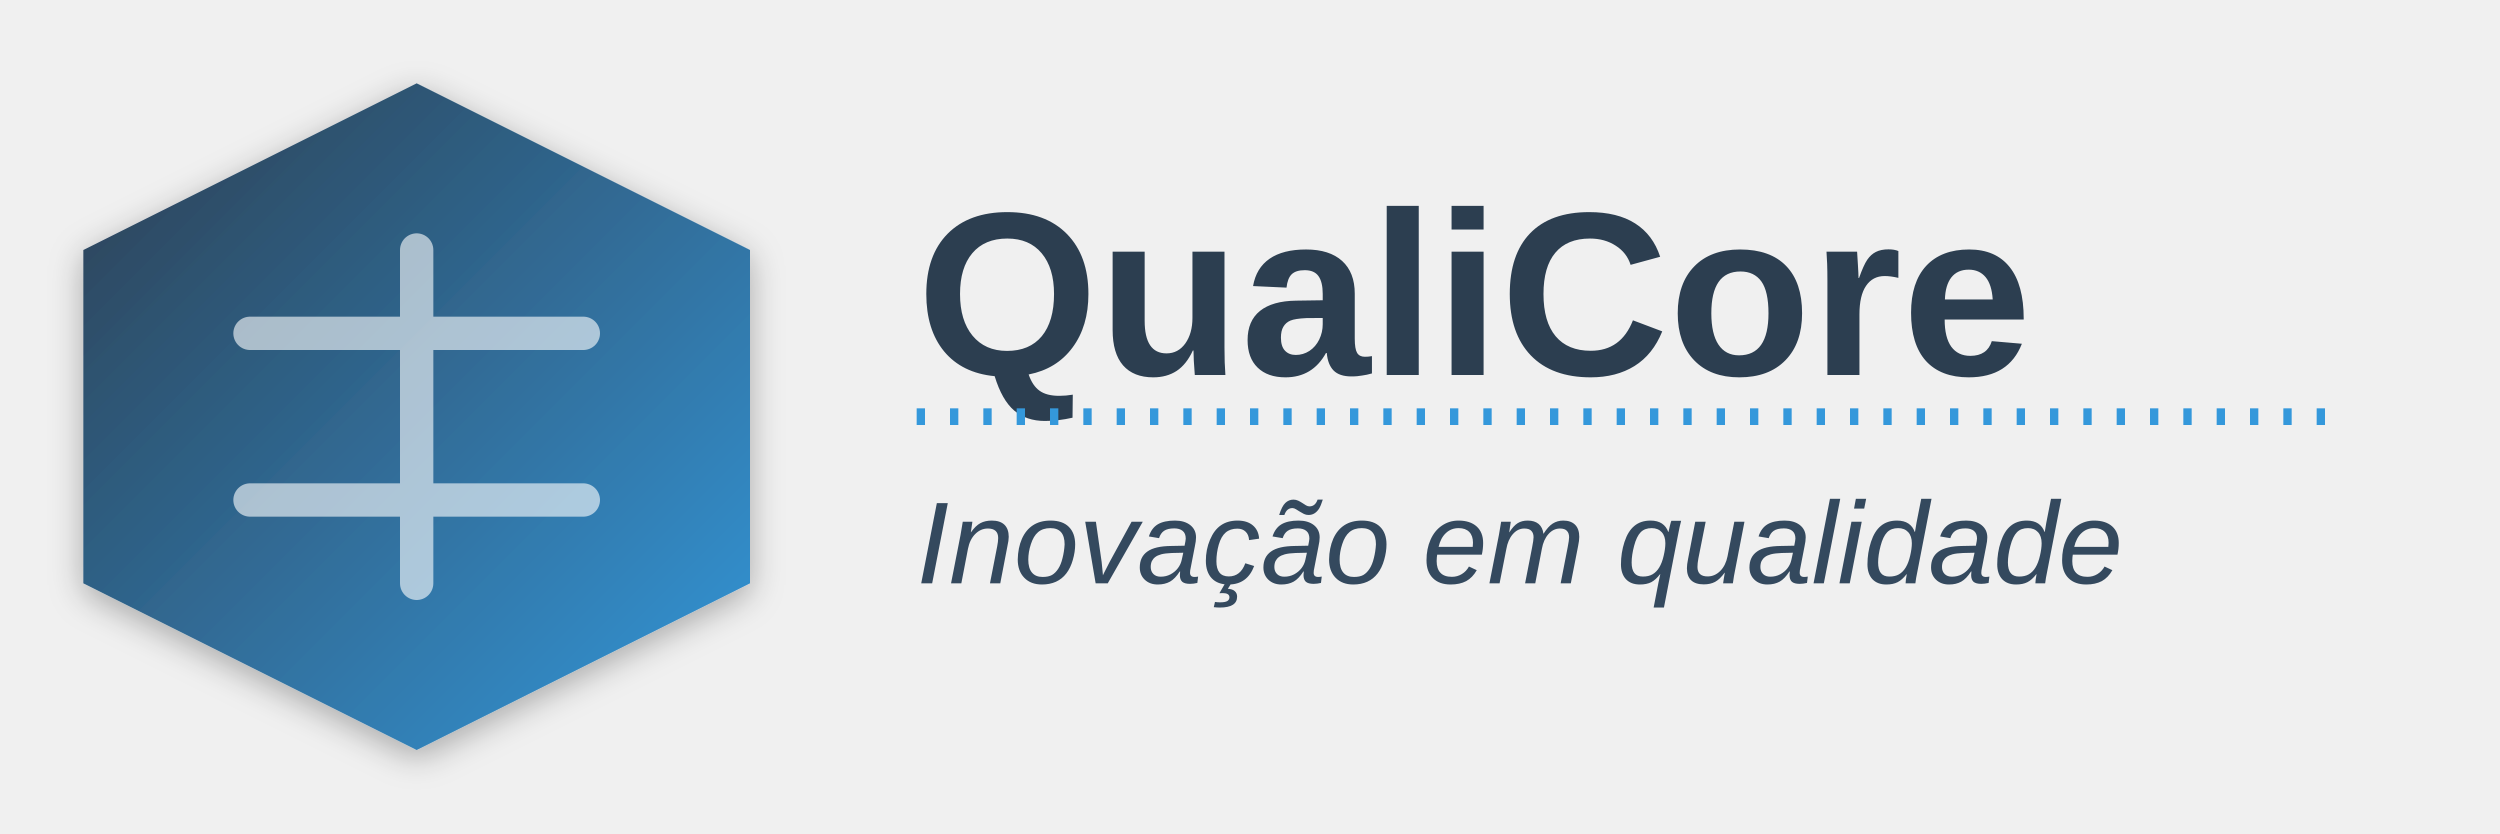
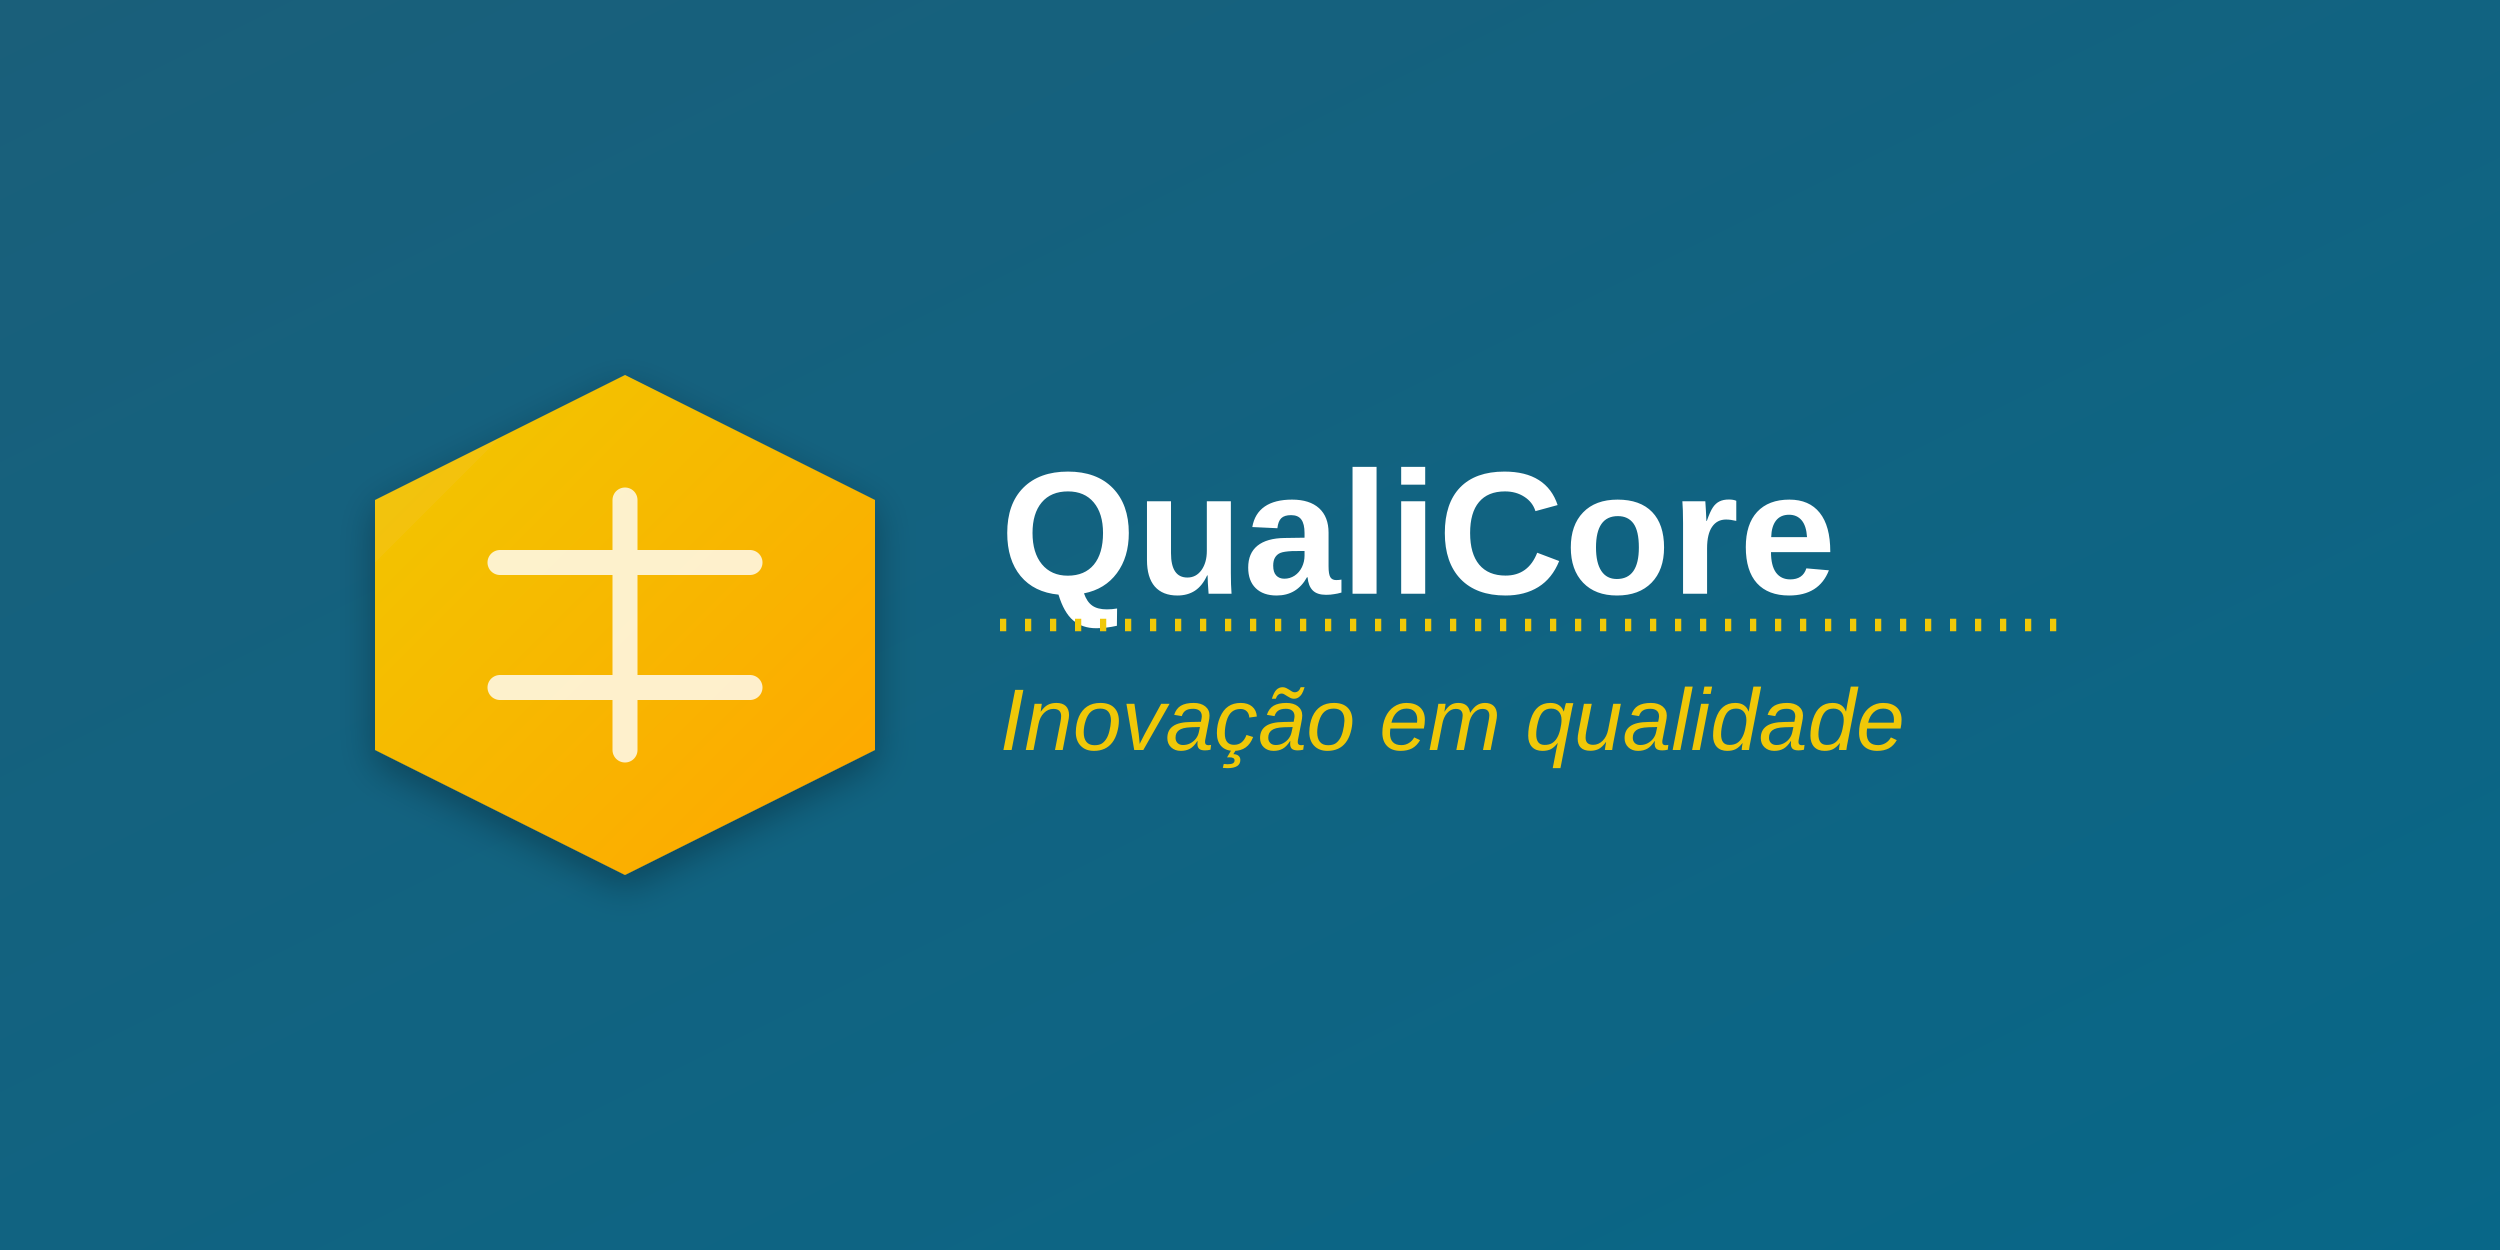
- <svg xmlns="http://www.w3.org/2000/svg" viewBox="0 0 300 100">
+ <svg xmlns="http://www.w3.org/2000/svg" viewBox="0 0 400 200">
  <defs>
-     <linearGradient id="grad1" x1="0%" y1="0%" x2="100%" y2="100%">
-       <stop offset="0%" style="stop-color:#2c3e50;stop-opacity:1" />
-       <stop offset="100%" style="stop-color:#3498db;stop-opacity:1" />
+     <linearGradient id="bgGrad" x1="0%" y1="0%" x2="100%" y2="100%">
+       <stop offset="0%" style="stop-color:#1a5f7a;stop-opacity:1" />
+       <stop offset="100%" style="stop-color:#086788;stop-opacity:1" />
+     </linearGradient>
+     <linearGradient id="logoGrad" x1="0%" y1="0%" x2="100%" y2="100%">
+       <stop offset="0%" style="stop-color:#f0c808;stop-opacity:1" />
+       <stop offset="100%" style="stop-color:#ffa600;stop-opacity:1" />
    </linearGradient>
    <filter id="shadow" x="-20%" y="-20%" width="140%" height="140%">
-       <feDropShadow dx="0" dy="1" stdDeviation="2" flood-color="#000" flood-opacity="0.3" />
+       <feDropShadow dx="0" dy="2" stdDeviation="3" flood-color="#000" flood-opacity="0.3" />
    </filter>
  </defs>
-   <path d="M50 10 L90 30 L90 70 L50 90 L10 70 L10 30 Z" fill="url(#grad1)" filter="url(#shadow)" />
-   <path d="M30 40 L70 40 M30 60 L70 60 M50 30 L50 70" stroke="rgba(255,255,255,0.6)" stroke-width="4" stroke-linecap="round" />
-   <text x="110" y="45" font-family="Arial, sans-serif" font-size="28" font-weight="bold" fill="#2c3e50">QualiCore</text>
-   <text x="110" y="70" font-family="Arial, sans-serif" font-size="14" fill="#34495e" font-style="italic">Inovação em qualidade</text>
-   <path d="M110 50 L280 50" stroke="#3498db" stroke-width="2" stroke-dasharray="1 3" />
+   <rect width="400" height="200" fill="url(#bgGrad)" />
+   <path d="M100 60 L140 80 L140 120 L100 140 L60 120 L60 80 Z" fill="url(#logoGrad)" filter="url(#shadow)" />
+   <path d="M80 90 L120 90 M80 110 L120 110 M100 80 L100 120" stroke="rgba(255,255,255,0.8)" stroke-width="4" stroke-linecap="round" />
+   <text x="160" y="95" font-family="Arial, sans-serif" font-size="28" font-weight="bold" fill="#ffffff">QualiCore</text>
+   <text x="160" y="120" font-family="Arial, sans-serif" font-size="14" fill="#f0c808" font-style="italic">Inovação em qualidade</text>
+   <path d="M160 100 L330 100" stroke="#f0c808" stroke-width="2" stroke-dasharray="1 3" />
</svg>
